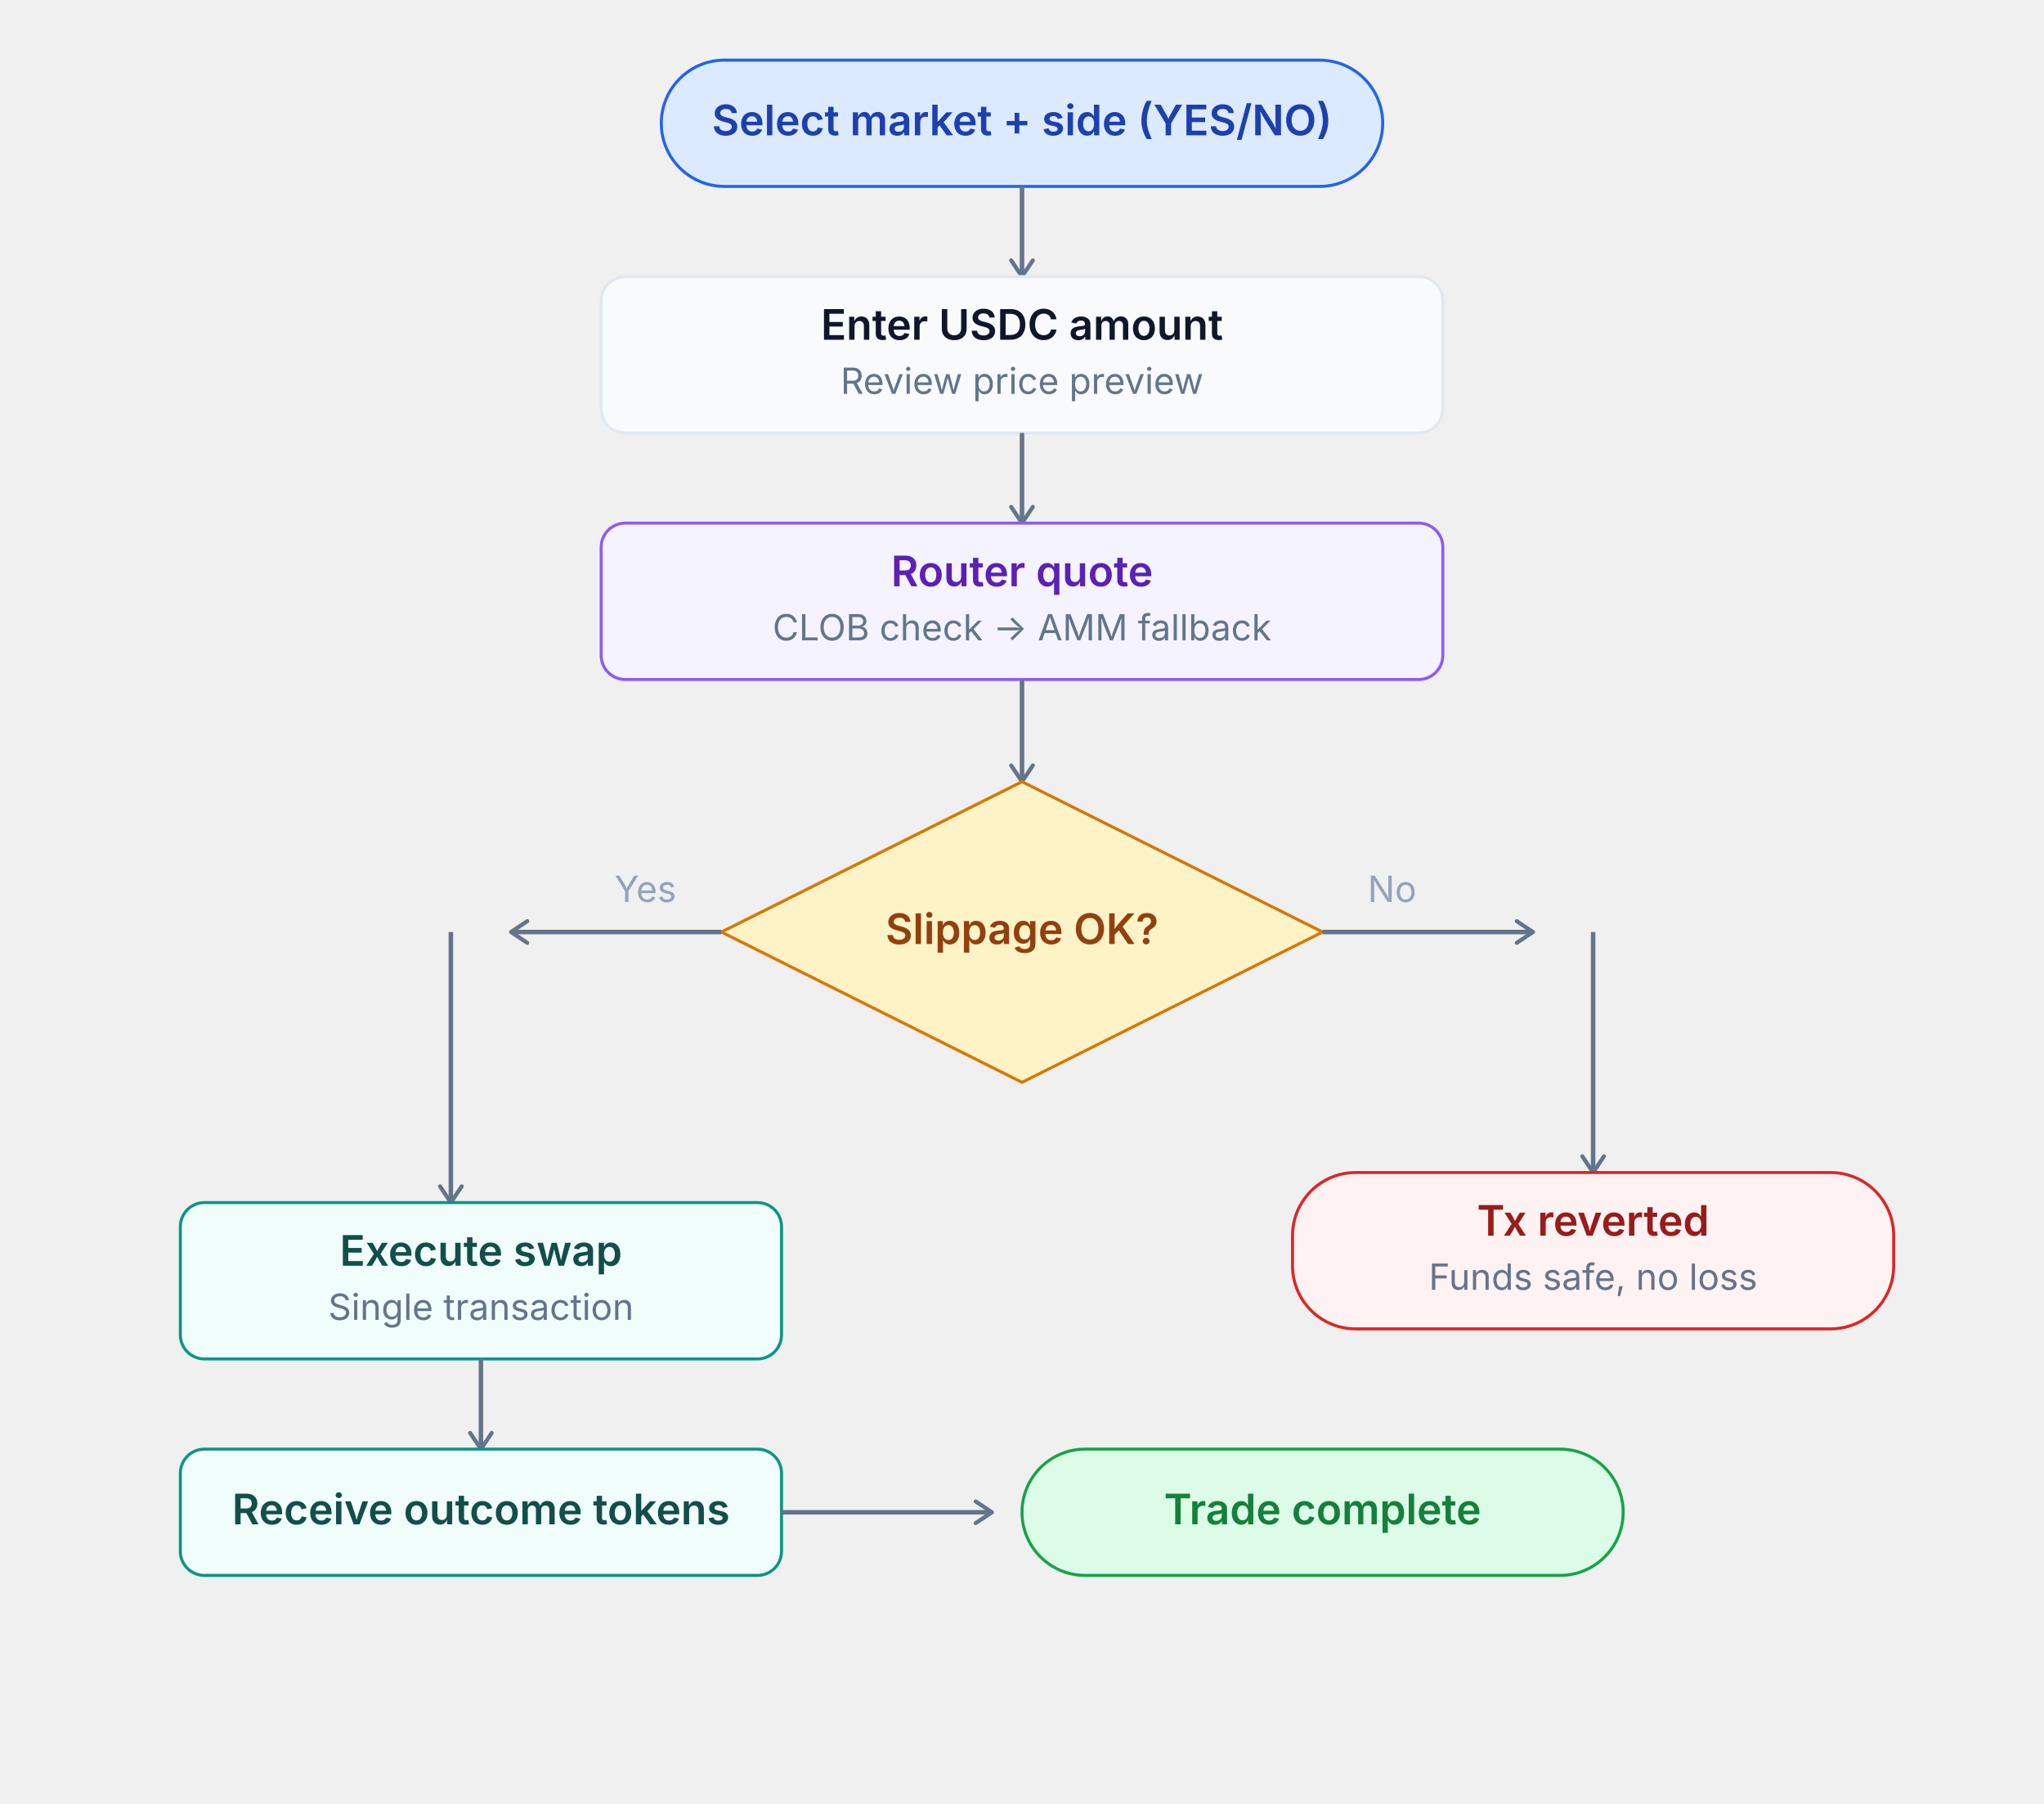
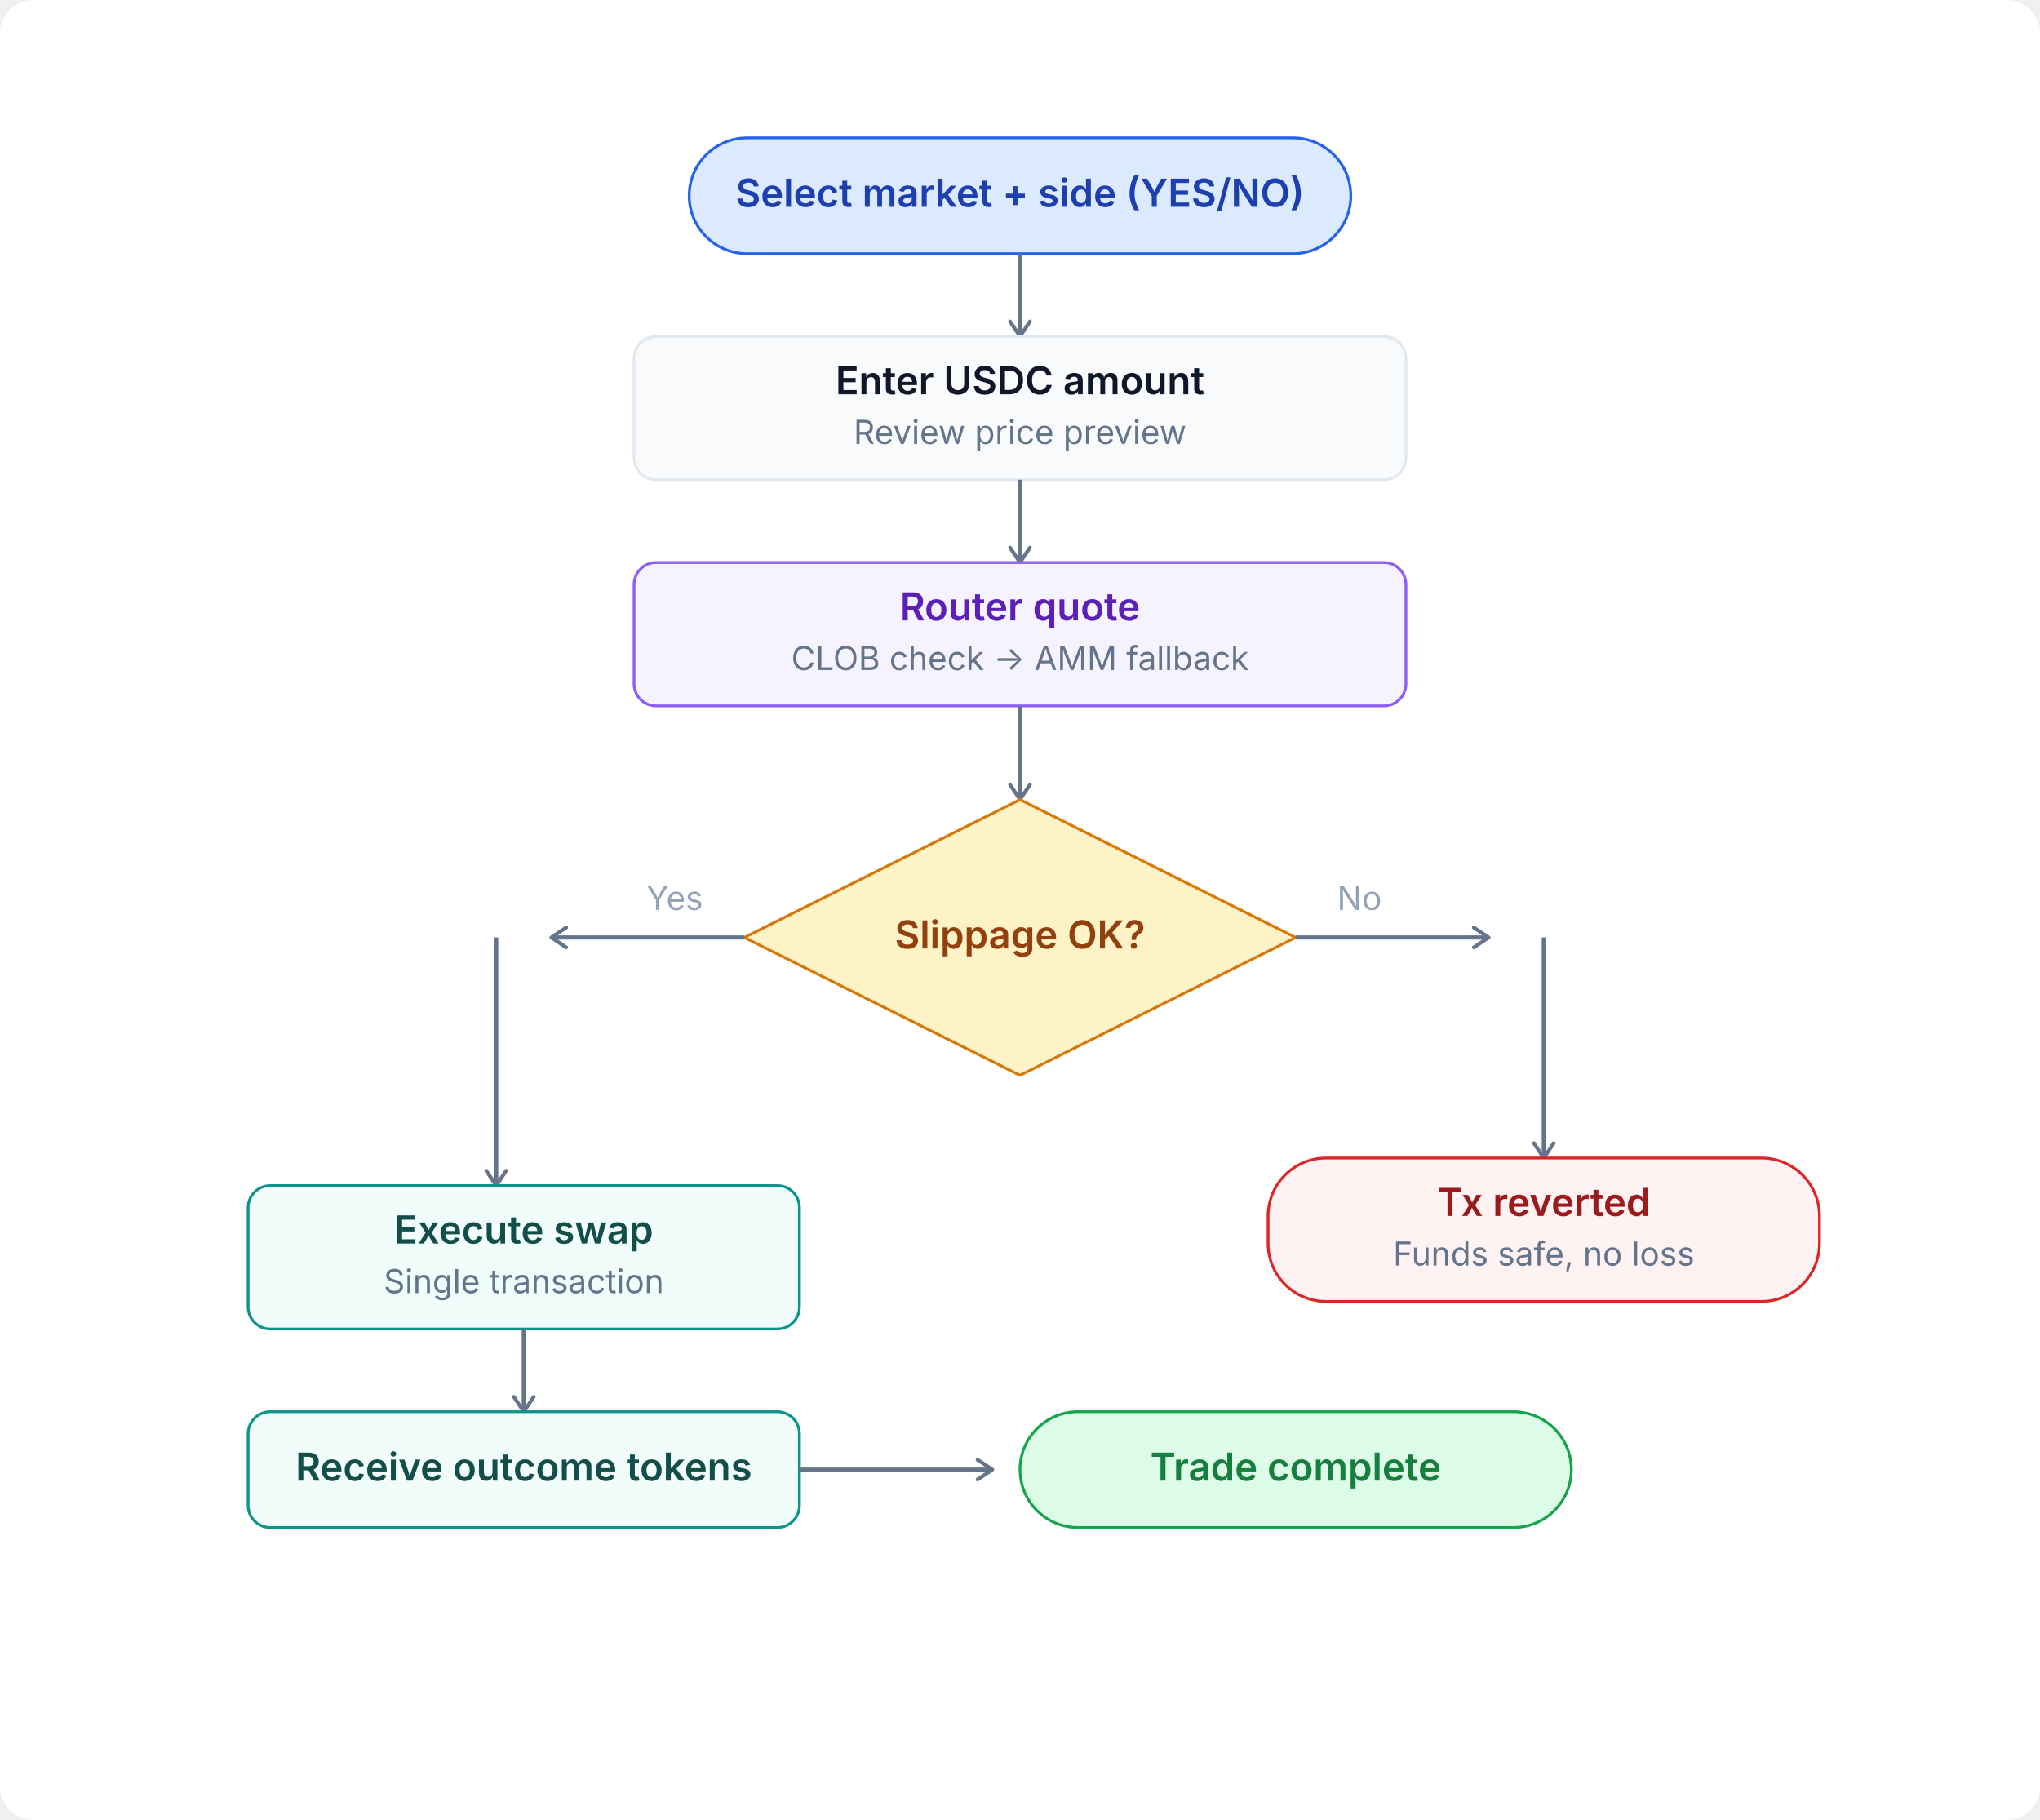
- <svg xmlns="http://www.w3.org/2000/svg" viewBox="0 0 680 600" font-family="Inter, system-ui, sans-serif">
-   <style>
+ <svg xmlns="http://www.w3.org/2000/svg" viewBox="0 0 740 660" font-family="Inter, system-ui, sans-serif">
+   <rect x="0" y="0" width="740" height="660" rx="12" fill="#ffffff" />
+   <g transform="translate(30,30)">
+     <style>
    .title { font-size: 14px; font-weight: 600; }
    .sub { font-size: 12px; fill: #64748b; }
    .arr { stroke: #64748b; stroke-width: 1.5; }
    .lbl { font-size: 12px; fill: #94a3b8; }
  </style>
-   <defs>
-     <marker id="a" viewBox="0 0 10 10" refX="8" refY="5" markerWidth="6" markerHeight="6" orient="auto-start-reverse">
-       <path d="M2 1L8 5L2 9" fill="none" stroke="context-stroke" stroke-width="1.5" stroke-linecap="round" stroke-linejoin="round" />
-     </marker>
-   </defs>
-   <rect x="220" y="20" width="240" height="42" rx="21" fill="#dbeafe" stroke="#2563eb" stroke-width="1" />
-   <text class="title" fill="#1e40af" x="340" y="45" text-anchor="middle">Select market + side (YES/NO)</text>
-   <line x1="340" y1="62" x2="340" y2="92" class="arr" marker-end="url(#a)" />
-   <rect x="200" y="92" width="280" height="52" rx="8" fill="#f8fafc" stroke="#e2e8f0" stroke-width="1" />
-   <text class="title" fill="#0f172a" x="340" y="113" text-anchor="middle">Enter USDC amount</text>
-   <text class="sub" x="340" y="131" text-anchor="middle">Review price preview</text>
-   <line x1="340" y1="144" x2="340" y2="174" class="arr" marker-end="url(#a)" />
-   <rect x="200" y="174" width="280" height="52" rx="8" fill="#f5f3ff" stroke="#8b5cf6" stroke-width="1" />
-   <text class="title" fill="#5b21b6" x="340" y="195" text-anchor="middle">Router quote</text>
-   <text class="sub" x="340" y="213" text-anchor="middle">CLOB check → AMM fallback</text>
-   <line x1="340" y1="226" x2="340" y2="260" class="arr" marker-end="url(#a)" />
-   <polygon points="340,260 440,310 340,360 240,310" fill="#fef3c7" stroke="#d97706" stroke-width="1" />
-   <text class="title" fill="#92400e" x="340" y="314" text-anchor="middle">Slippage OK?</text>
-   <text class="lbl" x="225" y="300" text-anchor="end">Yes</text>
-   <line x1="240" y1="310" x2="170" y2="310" class="arr" marker-end="url(#a)" />
-   <line x1="150" y1="310" x2="150" y2="400" class="arr" marker-end="url(#a)" />
-   <rect x="60" y="400" width="200" height="52" rx="8" fill="#f0fdfa" stroke="#0d9488" stroke-width="1" />
-   <text class="title" fill="#134e4a" x="160" y="421" text-anchor="middle">Execute swap</text>
-   <text class="sub" x="160" y="439" text-anchor="middle">Single transaction</text>
-   <line x1="160" y1="452" x2="160" y2="482" class="arr" marker-end="url(#a)" />
-   <rect x="60" y="482" width="200" height="42" rx="8" fill="#f0fdfa" stroke="#0d9488" stroke-width="1" />
-   <text class="title" fill="#134e4a" x="160" y="507" text-anchor="middle">Receive outcome tokens</text>
-   <line x1="260" y1="503" x2="330" y2="503" class="arr" marker-end="url(#a)" />
-   <rect x="340" y="482" width="200" height="42" rx="21" fill="#dcfce7" stroke="#16a34a" stroke-width="1" />
-   <text class="title" fill="#15803d" x="440" y="507" text-anchor="middle">Trade complete</text>
-   <text class="lbl" x="455" y="300" text-anchor="start">No</text>
-   <line x1="440" y1="310" x2="510" y2="310" class="arr" marker-end="url(#a)" />
-   <line x1="530" y1="310" x2="530" y2="390" class="arr" marker-end="url(#a)" />
-   <rect x="430" y="390" width="200" height="52" rx="21" fill="#fef2f2" stroke="#dc2626" stroke-width="1" />
-   <text class="title" fill="#991b1b" x="530" y="411" text-anchor="middle">Tx reverted</text>
-   <text class="sub" x="530" y="429" text-anchor="middle">Funds safe, no loss</text>
+     <defs>
+       <marker id="a" viewBox="0 0 10 10" refX="8" refY="5" markerWidth="6" markerHeight="6" orient="auto-start-reverse">
+         <path d="M2 1L8 5L2 9" fill="none" stroke="context-stroke" stroke-width="1.5" stroke-linecap="round" stroke-linejoin="round" />
+       </marker>
+     </defs>
+     <rect x="220" y="20" width="240" height="42" rx="21" fill="#dbeafe" stroke="#2563eb" stroke-width="1" />
+     <text class="title" fill="#1e40af" x="340" y="45" text-anchor="middle">Select market + side (YES/NO)</text>
+     <line x1="340" y1="62" x2="340" y2="92" class="arr" marker-end="url(#a)" />
+     <rect x="200" y="92" width="280" height="52" rx="8" fill="#f8fafc" stroke="#e2e8f0" stroke-width="1" />
+     <text class="title" fill="#0f172a" x="340" y="113" text-anchor="middle">Enter USDC amount</text>
+     <text class="sub" x="340" y="131" text-anchor="middle">Review price preview</text>
+     <line x1="340" y1="144" x2="340" y2="174" class="arr" marker-end="url(#a)" />
+     <rect x="200" y="174" width="280" height="52" rx="8" fill="#f5f3ff" stroke="#8b5cf6" stroke-width="1" />
+     <text class="title" fill="#5b21b6" x="340" y="195" text-anchor="middle">Router quote</text>
+     <text class="sub" x="340" y="213" text-anchor="middle">CLOB check → AMM fallback</text>
+     <line x1="340" y1="226" x2="340" y2="260" class="arr" marker-end="url(#a)" />
+     <polygon points="340,260 440,310 340,360 240,310" fill="#fef3c7" stroke="#d97706" stroke-width="1" />
+     <text class="title" fill="#92400e" x="340" y="314" text-anchor="middle">Slippage OK?</text>
+     <text class="lbl" x="225" y="300" text-anchor="end">Yes</text>
+     <line x1="240" y1="310" x2="170" y2="310" class="arr" marker-end="url(#a)" />
+     <line x1="150" y1="310" x2="150" y2="400" class="arr" marker-end="url(#a)" />
+     <rect x="60" y="400" width="200" height="52" rx="8" fill="#f0fdfa" stroke="#0d9488" stroke-width="1" />
+     <text class="title" fill="#134e4a" x="160" y="421" text-anchor="middle">Execute swap</text>
+     <text class="sub" x="160" y="439" text-anchor="middle">Single transaction</text>
+     <line x1="160" y1="452" x2="160" y2="482" class="arr" marker-end="url(#a)" />
+     <rect x="60" y="482" width="200" height="42" rx="8" fill="#f0fdfa" stroke="#0d9488" stroke-width="1" />
+     <text class="title" fill="#134e4a" x="160" y="507" text-anchor="middle">Receive outcome tokens</text>
+     <line x1="260" y1="503" x2="330" y2="503" class="arr" marker-end="url(#a)" />
+     <rect x="340" y="482" width="200" height="42" rx="21" fill="#dcfce7" stroke="#16a34a" stroke-width="1" />
+     <text class="title" fill="#15803d" x="440" y="507" text-anchor="middle">Trade complete</text>
+     <text class="lbl" x="455" y="300" text-anchor="start">No</text>
+     <line x1="440" y1="310" x2="510" y2="310" class="arr" marker-end="url(#a)" />
+     <line x1="530" y1="310" x2="530" y2="390" class="arr" marker-end="url(#a)" />
+     <rect x="430" y="390" width="200" height="52" rx="21" fill="#fef2f2" stroke="#dc2626" stroke-width="1" />
+     <text class="title" fill="#991b1b" x="530" y="411" text-anchor="middle">Tx reverted</text>
+     <text class="sub" x="530" y="429" text-anchor="middle">Funds safe, no loss</text>
+   </g>
</svg>
